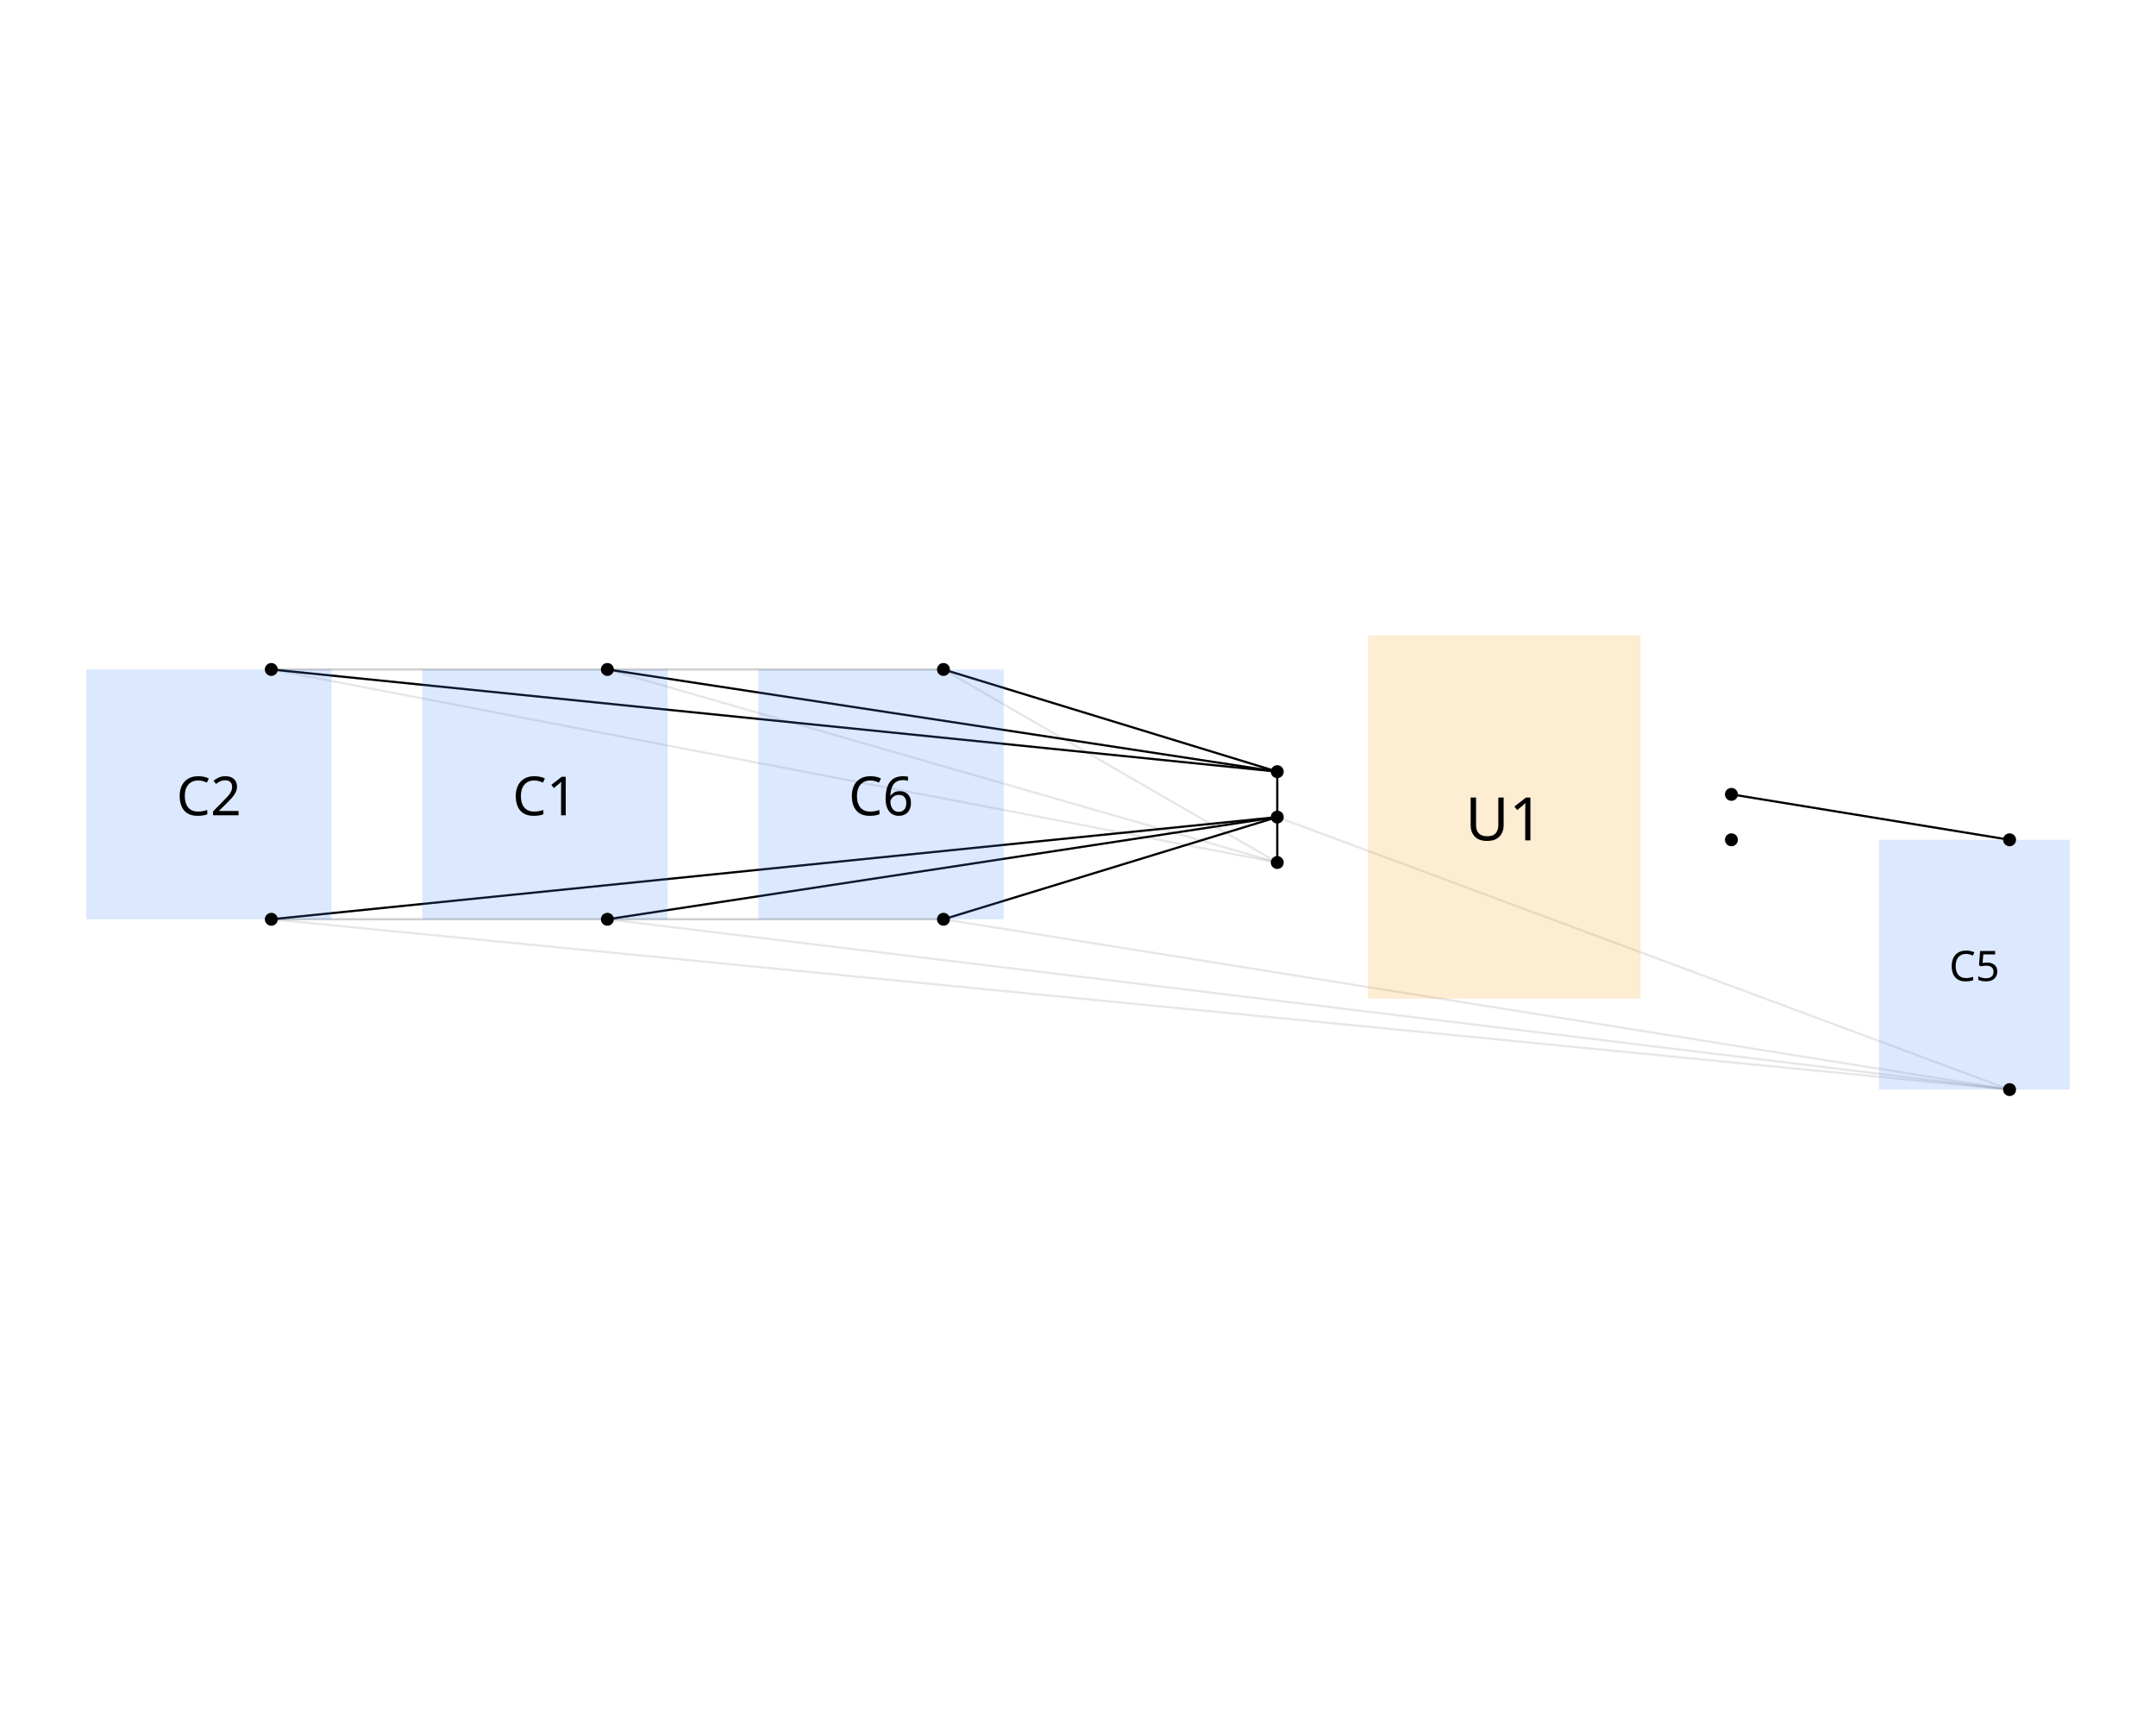
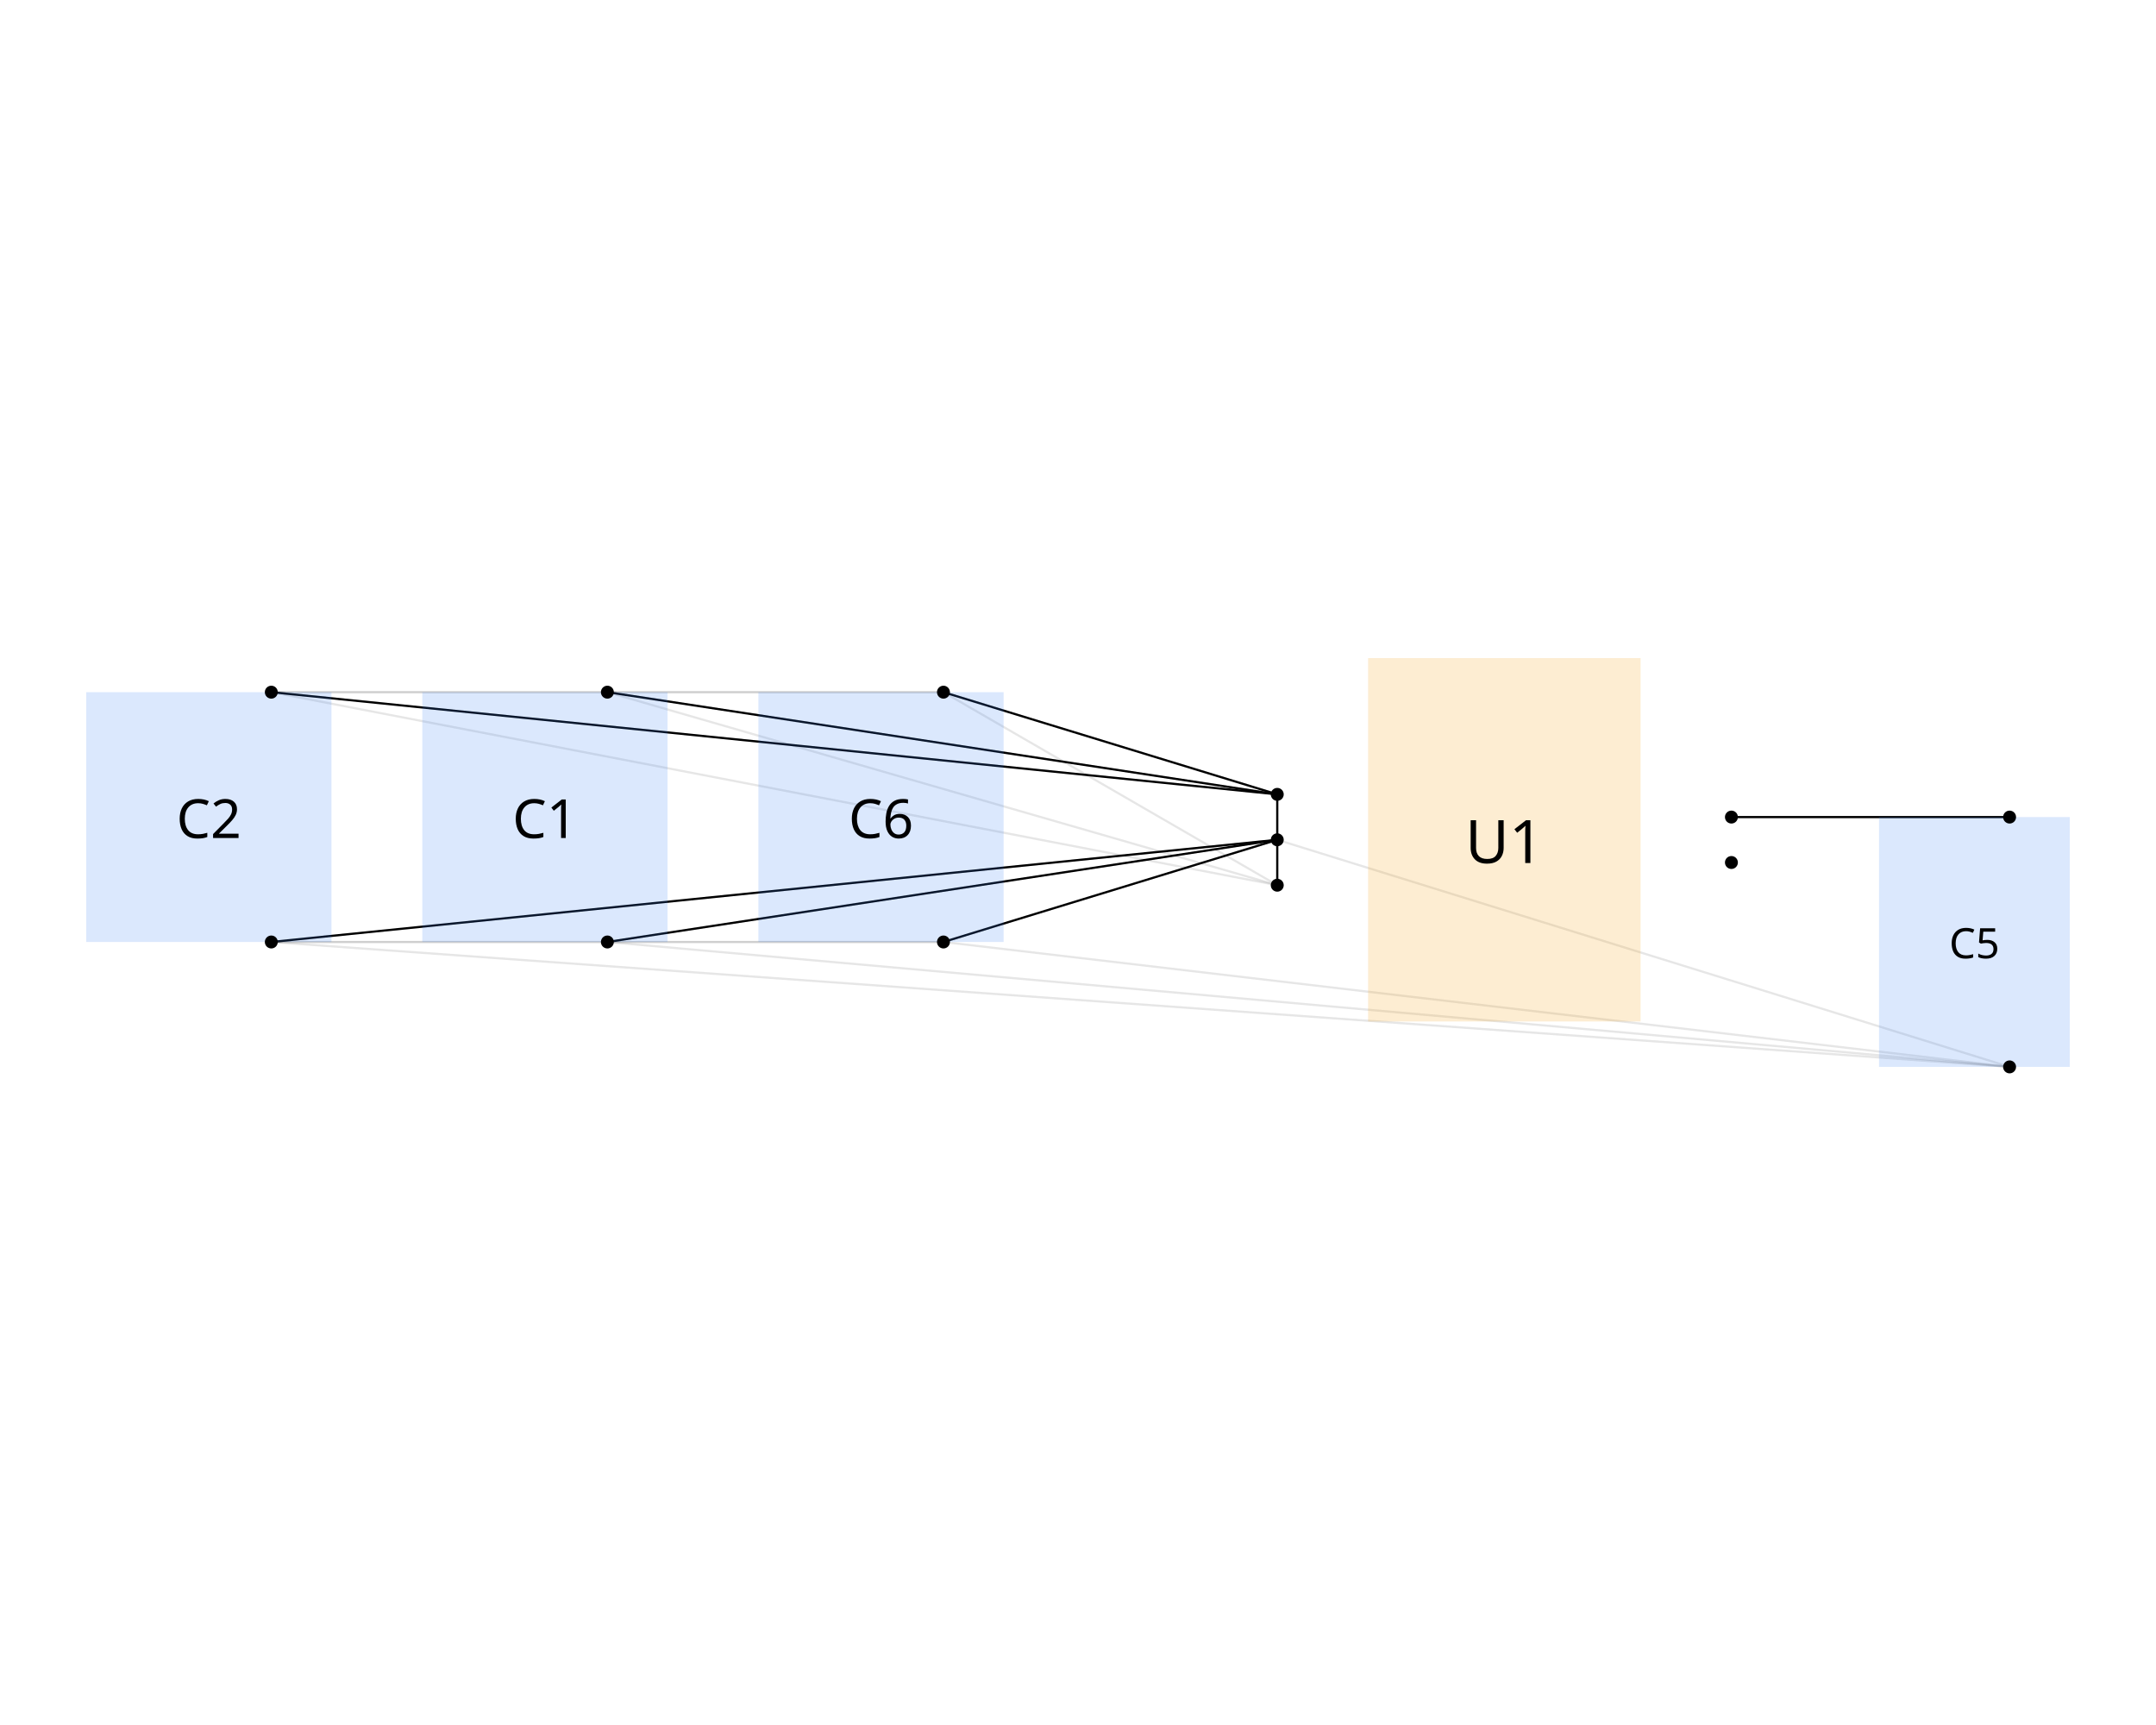
<svg xmlns="http://www.w3.org/2000/svg" width="1000" height="800" viewBox="0 0 1000 800">
  <rect width="100%" height="100%" fill="white" />
  <g>
-     <polyline data-points="-3.415,0.8499999999999999 -4.895,0.8499999999999999" data-type="line" data-label="" points="437.596,310.475 281.717,310.475" fill="none" stroke="rgba(0,0,0,0.1)" stroke-width="1px" />
+     <polyline data-points="-3.415,0.7500000000000002 -4.895,0.7500000000000002" data-type="line" data-label="" points="437.596,321.007 281.717,321.007" fill="none" stroke="rgba(0,0,0,0.1)" stroke-width="1px" />
  </g>
  <g>
-     <polyline data-points="-3.415,0.8499999999999999 -6.375,0.8499999999999999" data-type="line" data-label="" points="437.596,310.475 125.839,310.475" fill="none" stroke="rgba(0,0,0,0.1)" stroke-width="1px" />
+     <polyline data-points="-3.415,0.7500000000000002 -6.375,0.7500000000000002" data-type="line" data-label="" points="437.596,321.007 125.839,321.007" fill="none" stroke="rgba(0,0,0,0.1)" stroke-width="1px" />
  </g>
  <g>
-     <polyline data-points="-3.415,0.8499999999999999 -1.9449999999999998,0.4000000000000001" data-type="line" data-label="" points="437.596,310.475 592.421,357.871" fill="none" stroke="rgba(0,0,0,0.1)" stroke-width="1px" />
+     <polyline data-points="-3.415,0.7500000000000002 -1.9449999999999998,0.3000000000000001" data-type="line" data-label="" points="437.596,321.007 592.421,368.403" fill="none" stroke="rgba(0,0,0,0.1)" stroke-width="1px" />
  </g>
  <g>
-     <polyline data-points="-3.415,0.8499999999999999 -1.9449999999999998,5.551115123125783e-17" data-type="line" data-label="" points="437.596,310.475 592.421,400" fill="none" stroke="rgba(0,0,0,0.1)" stroke-width="1px" />
+     <polyline data-points="-3.415,0.7500000000000002 -1.9449999999999998,-0.09999999999999992" data-type="line" data-label="" points="437.596,321.007 592.421,410.532" fill="none" stroke="rgba(0,0,0,0.1)" stroke-width="1px" />
  </g>
  <g>
-     <polyline data-points="-4.895,0.8499999999999999 -6.375,0.8499999999999999" data-type="line" data-label="" points="281.717,310.475 125.839,310.475" fill="none" stroke="rgba(0,0,0,0.1)" stroke-width="1px" />
+     <polyline data-points="-4.895,0.7500000000000002 -6.375,0.7500000000000002" data-type="line" data-label="" points="281.717,321.007 125.839,321.007" fill="none" stroke="rgba(0,0,0,0.1)" stroke-width="1px" />
  </g>
  <g>
-     <polyline data-points="-4.895,0.8499999999999999 -1.9449999999999998,0.4000000000000001" data-type="line" data-label="" points="281.717,310.475 592.421,357.871" fill="none" stroke="rgba(0,0,0,0.1)" stroke-width="1px" />
+     <polyline data-points="-4.895,0.7500000000000002 -1.9449999999999998,0.3000000000000001" data-type="line" data-label="" points="281.717,321.007 592.421,368.403" fill="none" stroke="rgba(0,0,0,0.1)" stroke-width="1px" />
  </g>
  <g>
-     <polyline data-points="-4.895,0.8499999999999999 -1.9449999999999998,5.551115123125783e-17" data-type="line" data-label="" points="281.717,310.475 592.421,400" fill="none" stroke="rgba(0,0,0,0.1)" stroke-width="1px" />
+     <polyline data-points="-4.895,0.7500000000000002 -1.9449999999999998,-0.09999999999999992" data-type="line" data-label="" points="281.717,321.007 592.421,410.532" fill="none" stroke="rgba(0,0,0,0.1)" stroke-width="1px" />
  </g>
  <g>
-     <polyline data-points="-6.375,0.8499999999999999 -1.9449999999999998,0.4000000000000001" data-type="line" data-label="" points="125.839,310.475 592.421,357.871" fill="none" stroke="rgba(0,0,0,0.1)" stroke-width="1px" />
+     <polyline data-points="-6.375,0.7500000000000002 -1.9449999999999998,0.3000000000000001" data-type="line" data-label="" points="125.839,321.007 592.421,368.403" fill="none" stroke="rgba(0,0,0,0.1)" stroke-width="1px" />
  </g>
  <g>
-     <polyline data-points="-6.375,0.8499999999999999 -1.9449999999999998,5.551115123125783e-17" data-type="line" data-label="" points="125.839,310.475 592.421,400" fill="none" stroke="rgba(0,0,0,0.1)" stroke-width="1px" />
+     <polyline data-points="-6.375,0.7500000000000002 -1.9449999999999998,-0.09999999999999992" data-type="line" data-label="" points="125.839,321.007 592.421,410.532" fill="none" stroke="rgba(0,0,0,0.1)" stroke-width="1px" />
  </g>
  <g>
-     <polyline data-points="-1.9449999999999998,0.4000000000000001 -1.9449999999999998,5.551115123125783e-17" data-type="line" data-label="" points="592.421,357.871 592.421,400" fill="none" stroke="rgba(0,0,0,0.1)" stroke-width="1px" />
+     <polyline data-points="-1.9449999999999998,0.3000000000000001 -1.9449999999999998,-0.09999999999999992" data-type="line" data-label="" points="592.421,368.403 592.421,410.532" fill="none" stroke="rgba(0,0,0,0.1)" stroke-width="1px" />
  </g>
  <g>
-     <polyline data-points="-3.415,-0.2500000000000002 -4.895,-0.2500000000000002" data-type="line" data-label="" points="437.596,426.331 281.717,426.331" fill="none" stroke="rgba(0,0,0,0.1)" stroke-width="1px" />
+     <polyline data-points="-3.415,-0.34999999999999987 -4.895,-0.34999999999999987" data-type="line" data-label="" points="437.596,436.863 281.717,436.863" fill="none" stroke="rgba(0,0,0,0.1)" stroke-width="1px" />
  </g>
  <g>
-     <polyline data-points="-3.415,-0.2500000000000002 -6.375,-0.2500000000000002" data-type="line" data-label="" points="437.596,426.331 125.839,426.331" fill="none" stroke="rgba(0,0,0,0.1)" stroke-width="1px" />
+     <polyline data-points="-3.415,-0.34999999999999987 -6.375,-0.34999999999999987" data-type="line" data-label="" points="437.596,436.863 125.839,436.863" fill="none" stroke="rgba(0,0,0,0.1)" stroke-width="1px" />
  </g>
  <g>
-     <polyline data-points="-3.415,-0.2500000000000002 1.28,-1" data-type="line" data-label="" points="437.596,426.331 932.089,505.323" fill="none" stroke="rgba(0,0,0,0.1)" stroke-width="1px" />
+     <polyline data-points="-3.415,-0.34999999999999987 1.28,-0.9000000000000001" data-type="line" data-label="" points="437.596,436.863 932.089,494.791" fill="none" stroke="rgba(0,0,0,0.1)" stroke-width="1px" />
  </g>
  <g>
-     <polyline data-points="-3.415,-0.2500000000000002 -1.9449999999999998,0.20000000000000007" data-type="line" data-label="" points="437.596,426.331 592.421,378.935" fill="none" stroke="rgba(0,0,0,0.1)" stroke-width="1px" />
+     <polyline data-points="-3.415,-0.34999999999999987 -1.9449999999999998,0.10000000000000009" data-type="line" data-label="" points="437.596,436.863 592.421,389.468" fill="none" stroke="rgba(0,0,0,0.1)" stroke-width="1px" />
  </g>
  <g>
-     <polyline data-points="-4.895,-0.2500000000000002 -6.375,-0.2500000000000002" data-type="line" data-label="" points="281.717,426.331 125.839,426.331" fill="none" stroke="rgba(0,0,0,0.1)" stroke-width="1px" />
+     <polyline data-points="-4.895,-0.34999999999999987 -6.375,-0.34999999999999987" data-type="line" data-label="" points="281.717,436.863 125.839,436.863" fill="none" stroke="rgba(0,0,0,0.1)" stroke-width="1px" />
  </g>
  <g>
-     <polyline data-points="-4.895,-0.2500000000000002 1.28,-1" data-type="line" data-label="" points="281.717,426.331 932.089,505.323" fill="none" stroke="rgba(0,0,0,0.1)" stroke-width="1px" />
+     <polyline data-points="-4.895,-0.34999999999999987 1.28,-0.9000000000000001" data-type="line" data-label="" points="281.717,436.863 932.089,494.791" fill="none" stroke="rgba(0,0,0,0.1)" stroke-width="1px" />
  </g>
  <g>
-     <polyline data-points="-4.895,-0.2500000000000002 -1.9449999999999998,0.20000000000000007" data-type="line" data-label="" points="281.717,426.331 592.421,378.935" fill="none" stroke="rgba(0,0,0,0.1)" stroke-width="1px" />
+     <polyline data-points="-4.895,-0.34999999999999987 -1.9449999999999998,0.10000000000000009" data-type="line" data-label="" points="281.717,436.863 592.421,389.468" fill="none" stroke="rgba(0,0,0,0.1)" stroke-width="1px" />
  </g>
  <g>
-     <polyline data-points="-6.375,-0.2500000000000002 1.28,-1" data-type="line" data-label="" points="125.839,426.331 932.089,505.323" fill="none" stroke="rgba(0,0,0,0.1)" stroke-width="1px" />
+     <polyline data-points="-6.375,-0.34999999999999987 1.28,-0.9000000000000001" data-type="line" data-label="" points="125.839,436.863 932.089,494.791" fill="none" stroke="rgba(0,0,0,0.1)" stroke-width="1px" />
  </g>
  <g>
-     <polyline data-points="-6.375,-0.2500000000000002 -1.9449999999999998,0.20000000000000007" data-type="line" data-label="" points="125.839,426.331 592.421,378.935" fill="none" stroke="rgba(0,0,0,0.1)" stroke-width="1px" />
+     <polyline data-points="-6.375,-0.34999999999999987 -1.9449999999999998,0.10000000000000009" data-type="line" data-label="" points="125.839,436.863 592.421,389.468" fill="none" stroke="rgba(0,0,0,0.1)" stroke-width="1px" />
  </g>
  <g>
-     <polyline data-points="1.28,-1 -1.9449999999999998,0.20000000000000007" data-type="line" data-label="" points="932.089,505.323 592.421,378.935" fill="none" stroke="rgba(0,0,0,0.1)" stroke-width="1px" />
+     <polyline data-points="1.28,-0.9000000000000001 -1.9449999999999998,0.10000000000000009" data-type="line" data-label="" points="932.089,494.791 592.421,389.468" fill="none" stroke="rgba(0,0,0,0.1)" stroke-width="1px" />
  </g>
  <g>
-     <polyline data-points="1.28,0.10000000000000009 0.05500000000000016,0.30000000000000004" data-type="line" data-label="" points="932.089,389.468 803.068,368.403" fill="none" stroke="rgba(0,0,0,0.1)" stroke-width="1px" />
+     <polyline data-points="1.28,0.19999999999999996 0.05500000000000016,0.2000000000000001" data-type="line" data-label="" points="932.089,378.935 803.068,378.935" fill="none" stroke="rgba(0,0,0,0.1)" stroke-width="1px" />
  </g>
  <g>
-     <polyline data-points="-1.9449999999999998,0.4000000000000001 -3.415,0.8499999999999999" data-type="line" data-label="" points="592.421,357.871 437.596,310.475" fill="none" stroke="black" stroke-width="1px" />
+     <polyline data-points="-1.9449999999999998,0.3000000000000001 -3.415,0.7500000000000002" data-type="line" data-label="" points="592.421,368.403 437.596,321.007" fill="none" stroke="black" stroke-width="1px" />
  </g>
  <g>
-     <polyline data-points="-1.9449999999999998,0.4000000000000001 -4.895,0.8499999999999999" data-type="line" data-label="" points="592.421,357.871 281.717,310.475" fill="none" stroke="black" stroke-width="1px" />
+     <polyline data-points="-1.9449999999999998,0.3000000000000001 -4.895,0.7500000000000002" data-type="line" data-label="" points="592.421,368.403 281.717,321.007" fill="none" stroke="black" stroke-width="1px" />
  </g>
  <g>
-     <polyline data-points="-1.9449999999999998,0.4000000000000001 -6.375,0.8499999999999999" data-type="line" data-label="" points="592.421,357.871 125.839,310.475" fill="none" stroke="black" stroke-width="1px" />
+     <polyline data-points="-1.9449999999999998,0.3000000000000001 -6.375,0.7500000000000002" data-type="line" data-label="" points="592.421,368.403 125.839,321.007" fill="none" stroke="black" stroke-width="1px" />
  </g>
  <g>
-     <polyline data-points="-1.9449999999999998,5.551115123125783e-17 -1.9449999999999998,0.4000000000000001" data-type="line" data-label="" points="592.421,400 592.421,357.871" fill="none" stroke="black" stroke-width="1px" />
+     <polyline data-points="-1.9449999999999998,-0.09999999999999992 -1.9449999999999998,0.3000000000000001" data-type="line" data-label="" points="592.421,410.532 592.421,368.403" fill="none" stroke="black" stroke-width="1px" />
  </g>
  <g>
-     <polyline data-points="-1.9449999999999998,0.20000000000000007 -3.415,-0.2500000000000002" data-type="line" data-label="" points="592.421,378.935 437.596,426.331" fill="none" stroke="black" stroke-width="1px" />
+     <polyline data-points="-1.9449999999999998,0.10000000000000009 -3.415,-0.34999999999999987" data-type="line" data-label="" points="592.421,389.468 437.596,436.863" fill="none" stroke="black" stroke-width="1px" />
  </g>
  <g>
-     <polyline data-points="-1.9449999999999998,0.20000000000000007 -4.895,-0.2500000000000002" data-type="line" data-label="" points="592.421,378.935 281.717,426.331" fill="none" stroke="black" stroke-width="1px" />
+     <polyline data-points="-1.9449999999999998,0.10000000000000009 -4.895,-0.34999999999999987" data-type="line" data-label="" points="592.421,389.468 281.717,436.863" fill="none" stroke="black" stroke-width="1px" />
  </g>
  <g>
-     <polyline data-points="-1.9449999999999998,0.20000000000000007 -6.375,-0.2500000000000002" data-type="line" data-label="" points="592.421,378.935 125.839,426.331" fill="none" stroke="black" stroke-width="1px" />
+     <polyline data-points="-1.9449999999999998,0.10000000000000009 -6.375,-0.34999999999999987" data-type="line" data-label="" points="592.421,389.468 125.839,436.863" fill="none" stroke="black" stroke-width="1px" />
  </g>
  <g>
-     <polyline data-points="0.05500000000000016,0.30000000000000004 1.28,0.10000000000000009" data-type="line" data-label="" points="803.068,368.403 932.089,389.468" fill="none" stroke="black" stroke-width="1px" />
+     <polyline data-points="0.05500000000000016,0.2000000000000001 1.28,0.19999999999999996" data-type="line" data-label="" points="803.068,378.935 932.089,378.935" fill="none" stroke="black" stroke-width="1px" />
  </g>
  <g>
-     <rect data-type="rect" data-label="C6" data-x="-3.69" data-y="0.2999999999999998" x="351.757" y="310.475" width="113.749" height="115.856" fill="rgba(59, 130, 246, 0.18)" stroke="none" stroke-width="0.009" />
+     <rect data-type="rect" data-label="C6" data-x="-3.69" data-y="0.20000000000000018" x="351.757" y="321.007" width="113.749" height="115.856" fill="rgba(59, 130, 246, 0.18)" stroke="none" stroke-width="0.009" />
  </g>
  <g>
-     <rect data-type="rect" data-label="C1" data-x="-5.17" data-y="0.2999999999999998" x="195.879" y="310.475" width="113.749" height="115.856" fill="rgba(59, 130, 246, 0.18)" stroke="none" stroke-width="0.009" />
+     <rect data-type="rect" data-label="C1" data-x="-5.17" data-y="0.20000000000000018" x="195.879" y="321.007" width="113.749" height="115.856" fill="rgba(59, 130, 246, 0.18)" stroke="none" stroke-width="0.009" />
  </g>
  <g>
-     <rect data-type="rect" data-label="C2" data-x="-6.65" data-y="0.2999999999999998" x="40" y="310.475" width="113.749" height="115.856" fill="rgba(59, 130, 246, 0.18)" stroke="none" stroke-width="0.009" />
+     <rect data-type="rect" data-label="C2" data-x="-6.65" data-y="0.20000000000000018" x="40" y="321.007" width="113.749" height="115.856" fill="rgba(59, 130, 246, 0.18)" stroke="none" stroke-width="0.009" />
  </g>
  <g>
-     <rect data-type="rect" data-label="C5" data-x="1.125" data-y="-0.44999999999999996" x="871.528" y="389.468" width="88.472" height="115.856" fill="rgba(59, 130, 246, 0.18)" stroke="none" stroke-width="0.009" />
+     <rect data-type="rect" data-label="C5" data-x="1.125" data-y="-0.3500000000000001" x="871.528" y="378.935" width="88.472" height="115.856" fill="rgba(59, 130, 246, 0.18)" stroke="none" stroke-width="0.009" />
  </g>
  <g>
-     <rect data-type="rect" data-label="U1" data-x="-0.9449999999999998" data-y="0.20000000000000007" x="634.551" y="294.677" width="126.388" height="168.517" fill="rgba(245, 158, 11, 0.18)" stroke="none" stroke-width="0.009" />
+     <rect data-type="rect" data-label="U1" data-x="-0.9449999999999998" data-y="0.10000000000000009" x="634.551" y="305.209" width="126.388" height="168.517" fill="rgba(245, 158, 11, 0.18)" stroke="none" stroke-width="0.009" />
  </g>
-   <text data-type="text" data-label="C6" data-x="-3.69" data-y="0.2999999999999998" x="408.632" y="368.403" fill="black" font-size="25.025" font-family="sans-serif" text-anchor="middle" dominant-baseline="central">C6</text>
-   <text data-type="text" data-label="C1" data-x="-5.17" data-y="0.2999999999999998" x="252.753" y="368.403" fill="black" font-size="25.025" font-family="sans-serif" text-anchor="middle" dominant-baseline="central">C1</text>
-   <text data-type="text" data-label="C2" data-x="-6.65" data-y="0.2999999999999998" x="96.875" y="368.403" fill="black" font-size="25.025" font-family="sans-serif" text-anchor="middle" dominant-baseline="central">C2</text>
-   <text data-type="text" data-label="C5" data-x="1.125" data-y="-0.44999999999999996" x="915.764" y="447.396" fill="black" font-size="19.464" font-family="sans-serif" text-anchor="middle" dominant-baseline="central">C5</text>
-   <text data-type="text" data-label="U1" data-x="-0.9449999999999998" data-y="0.20000000000000007" x="697.745" y="378.935" fill="black" font-size="27.805" font-family="sans-serif" text-anchor="middle" dominant-baseline="central">U1</text>
+   <text data-type="text" data-label="C6" data-x="-3.69" data-y="0.20000000000000018" x="408.632" y="378.935" fill="black" font-size="25.025" font-family="sans-serif" text-anchor="middle" dominant-baseline="central">C6</text>
+   <text data-type="text" data-label="C1" data-x="-5.17" data-y="0.20000000000000018" x="252.753" y="378.935" fill="black" font-size="25.025" font-family="sans-serif" text-anchor="middle" dominant-baseline="central">C1</text>
+   <text data-type="text" data-label="C2" data-x="-6.65" data-y="0.20000000000000018" x="96.875" y="378.935" fill="black" font-size="25.025" font-family="sans-serif" text-anchor="middle" dominant-baseline="central">C2</text>
+   <text data-type="text" data-label="C5" data-x="1.125" data-y="-0.3500000000000001" x="915.764" y="436.863" fill="black" font-size="19.464" font-family="sans-serif" text-anchor="middle" dominant-baseline="central">C5</text>
+   <text data-type="text" data-label="U1" data-x="-0.9449999999999998" data-y="0.10000000000000009" x="697.745" y="389.468" fill="black" font-size="27.805" font-family="sans-serif" text-anchor="middle" dominant-baseline="central">U1</text>
  <g>
-     <circle data-type="point" data-label="C6.1 (unnamedsubcircuitsubcircuit_source_group_5_connectivity_net0)" data-x="-3.415" data-y="0.8499999999999999" cx="437.596" cy="310.475" r="3" fill="black" />
+     <circle data-type="point" data-label="C6.1 (unnamedsubcircuitsubcircuit_source_group_5_connectivity_net0)" data-x="-3.415" data-y="0.7500000000000002" cx="437.596" cy="321.007" r="3" fill="black" />
  </g>
  <g>
-     <circle data-type="point" data-label="C6.2 (unnamedsubcircuitsubcircuit_source_group_5_connectivity_net1)" data-x="-3.415" data-y="-0.2500000000000002" cx="437.596" cy="426.331" r="3" fill="black" />
+     <circle data-type="point" data-label="C6.2 (unnamedsubcircuitsubcircuit_source_group_5_connectivity_net1)" data-x="-3.415" data-y="-0.34999999999999987" cx="437.596" cy="436.863" r="3" fill="black" />
  </g>
  <g>
-     <circle data-type="point" data-label="C1.1 (unnamedsubcircuitsubcircuit_source_group_5_connectivity_net0)" data-x="-4.895" data-y="0.8499999999999999" cx="281.717" cy="310.475" r="3" fill="black" />
+     <circle data-type="point" data-label="C1.1 (unnamedsubcircuitsubcircuit_source_group_5_connectivity_net0)" data-x="-4.895" data-y="0.7500000000000002" cx="281.717" cy="321.007" r="3" fill="black" />
  </g>
  <g>
-     <circle data-type="point" data-label="C1.2 (unnamedsubcircuitsubcircuit_source_group_5_connectivity_net1)" data-x="-4.895" data-y="-0.2500000000000002" cx="281.717" cy="426.331" r="3" fill="black" />
+     <circle data-type="point" data-label="C1.2 (unnamedsubcircuitsubcircuit_source_group_5_connectivity_net1)" data-x="-4.895" data-y="-0.34999999999999987" cx="281.717" cy="436.863" r="3" fill="black" />
  </g>
  <g>
-     <circle data-type="point" data-label="C2.1 (unnamedsubcircuitsubcircuit_source_group_5_connectivity_net0)" data-x="-6.375" data-y="0.8499999999999999" cx="125.839" cy="310.475" r="3" fill="black" />
+     <circle data-type="point" data-label="C2.1 (unnamedsubcircuitsubcircuit_source_group_5_connectivity_net0)" data-x="-6.375" data-y="0.7500000000000002" cx="125.839" cy="321.007" r="3" fill="black" />
  </g>
  <g>
-     <circle data-type="point" data-label="C2.2 (unnamedsubcircuitsubcircuit_source_group_5_connectivity_net1)" data-x="-6.375" data-y="-0.2500000000000002" cx="125.839" cy="426.331" r="3" fill="black" />
+     <circle data-type="point" data-label="C2.2 (unnamedsubcircuitsubcircuit_source_group_5_connectivity_net1)" data-x="-6.375" data-y="-0.34999999999999987" cx="125.839" cy="436.863" r="3" fill="black" />
  </g>
  <g>
-     <circle data-type="point" data-label="C5.1 (unnamedsubcircuitsubcircuit_source_group_5_connectivity_net41)" data-x="1.28" data-y="0.10000000000000009" cx="932.089" cy="389.468" r="3" fill="black" />
+     <circle data-type="point" data-label="C5.1 (unnamedsubcircuitsubcircuit_source_group_5_connectivity_net41)" data-x="1.28" data-y="0.19999999999999996" cx="932.089" cy="378.935" r="3" fill="black" />
  </g>
  <g>
-     <circle data-type="point" data-label="C5.2 (unnamedsubcircuitsubcircuit_source_group_5_connectivity_net1)" data-x="1.28" data-y="-1" cx="932.089" cy="505.323" r="3" fill="black" />
+     <circle data-type="point" data-label="C5.2 (unnamedsubcircuitsubcircuit_source_group_5_connectivity_net1)" data-x="1.28" data-y="-0.9000000000000001" cx="932.089" cy="494.791" r="3" fill="black" />
  </g>
  <g>
-     <circle data-type="point" data-label="U1.1 (unnamedsubcircuitsubcircuit_source_group_5_connectivity_net0)" data-x="-1.9449999999999998" data-y="0.4000000000000001" cx="592.421" cy="357.871" r="3" fill="black" />
+     <circle data-type="point" data-label="U1.1 (unnamedsubcircuitsubcircuit_source_group_5_connectivity_net0)" data-x="-1.9449999999999998" data-y="0.3000000000000001" cx="592.421" cy="368.403" r="3" fill="black" />
  </g>
  <g>
-     <circle data-type="point" data-label="U1.2 (unnamedsubcircuitsubcircuit_source_group_5_connectivity_net1)" data-x="-1.9449999999999998" data-y="0.20000000000000007" cx="592.421" cy="378.935" r="3" fill="black" />
+     <circle data-type="point" data-label="U1.2 (unnamedsubcircuitsubcircuit_source_group_5_connectivity_net1)" data-x="-1.9449999999999998" data-y="0.10000000000000009" cx="592.421" cy="389.468" r="3" fill="black" />
  </g>
  <g>
-     <circle data-type="point" data-label="U1.3 (unnamedsubcircuitsubcircuit_source_group_5_connectivity_net0)" data-x="-1.9449999999999998" data-y="5.551115123125783e-17" cx="592.421" cy="400" r="3" fill="black" />
+     <circle data-type="point" data-label="U1.3 (unnamedsubcircuitsubcircuit_source_group_5_connectivity_net0)" data-x="-1.9449999999999998" data-y="-0.09999999999999992" cx="592.421" cy="410.532" r="3" fill="black" />
  </g>
  <g>
-     <circle data-type="point" data-label="U1.4" data-x="0.05500000000000016" data-y="0.10000000000000006" cx="803.068" cy="389.468" r="3" fill="black" />
+     <circle data-type="point" data-label="U1.4" data-x="0.05500000000000016" data-y="8.326672684688674e-17" cx="803.068" cy="400" r="3" fill="black" />
  </g>
  <g>
-     <circle data-type="point" data-label="U1.5 (unnamedsubcircuitsubcircuit_source_group_5_connectivity_net41)" data-x="0.05500000000000016" data-y="0.30000000000000004" cx="803.068" cy="368.403" r="3" fill="black" />
+     <circle data-type="point" data-label="U1.5 (unnamedsubcircuitsubcircuit_source_group_5_connectivity_net41)" data-x="0.05500000000000016" data-y="0.2000000000000001" cx="803.068" cy="378.935" r="3" fill="black" />
  </g>
  <g id="crosshair" style="display: none">
    <line id="crosshair-h" y1="0" y2="800" stroke="#666" stroke-width="0.5" />
    <line id="crosshair-v" x1="0" x2="1000" stroke="#666" stroke-width="0.5" />
    <text id="coordinates" font-family="monospace" font-size="12" fill="#666" />
  </g>
</svg>
